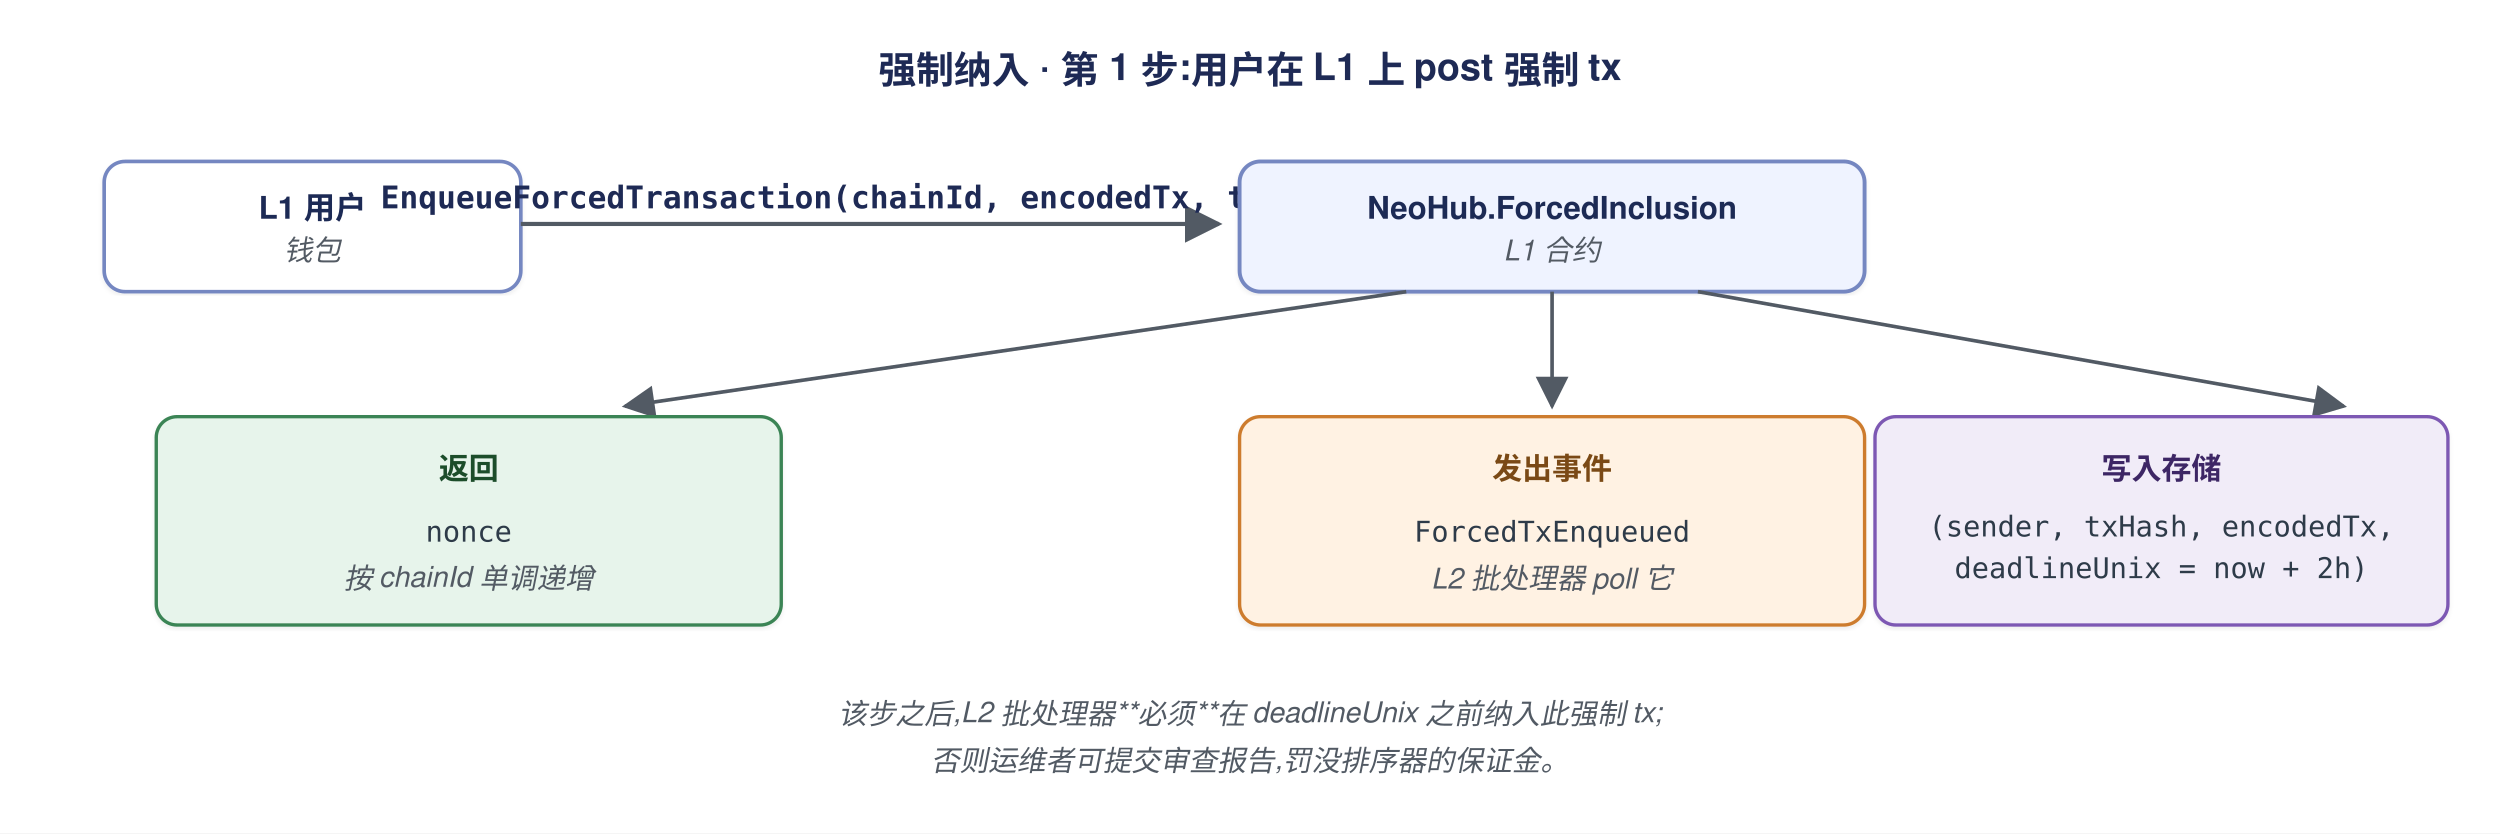
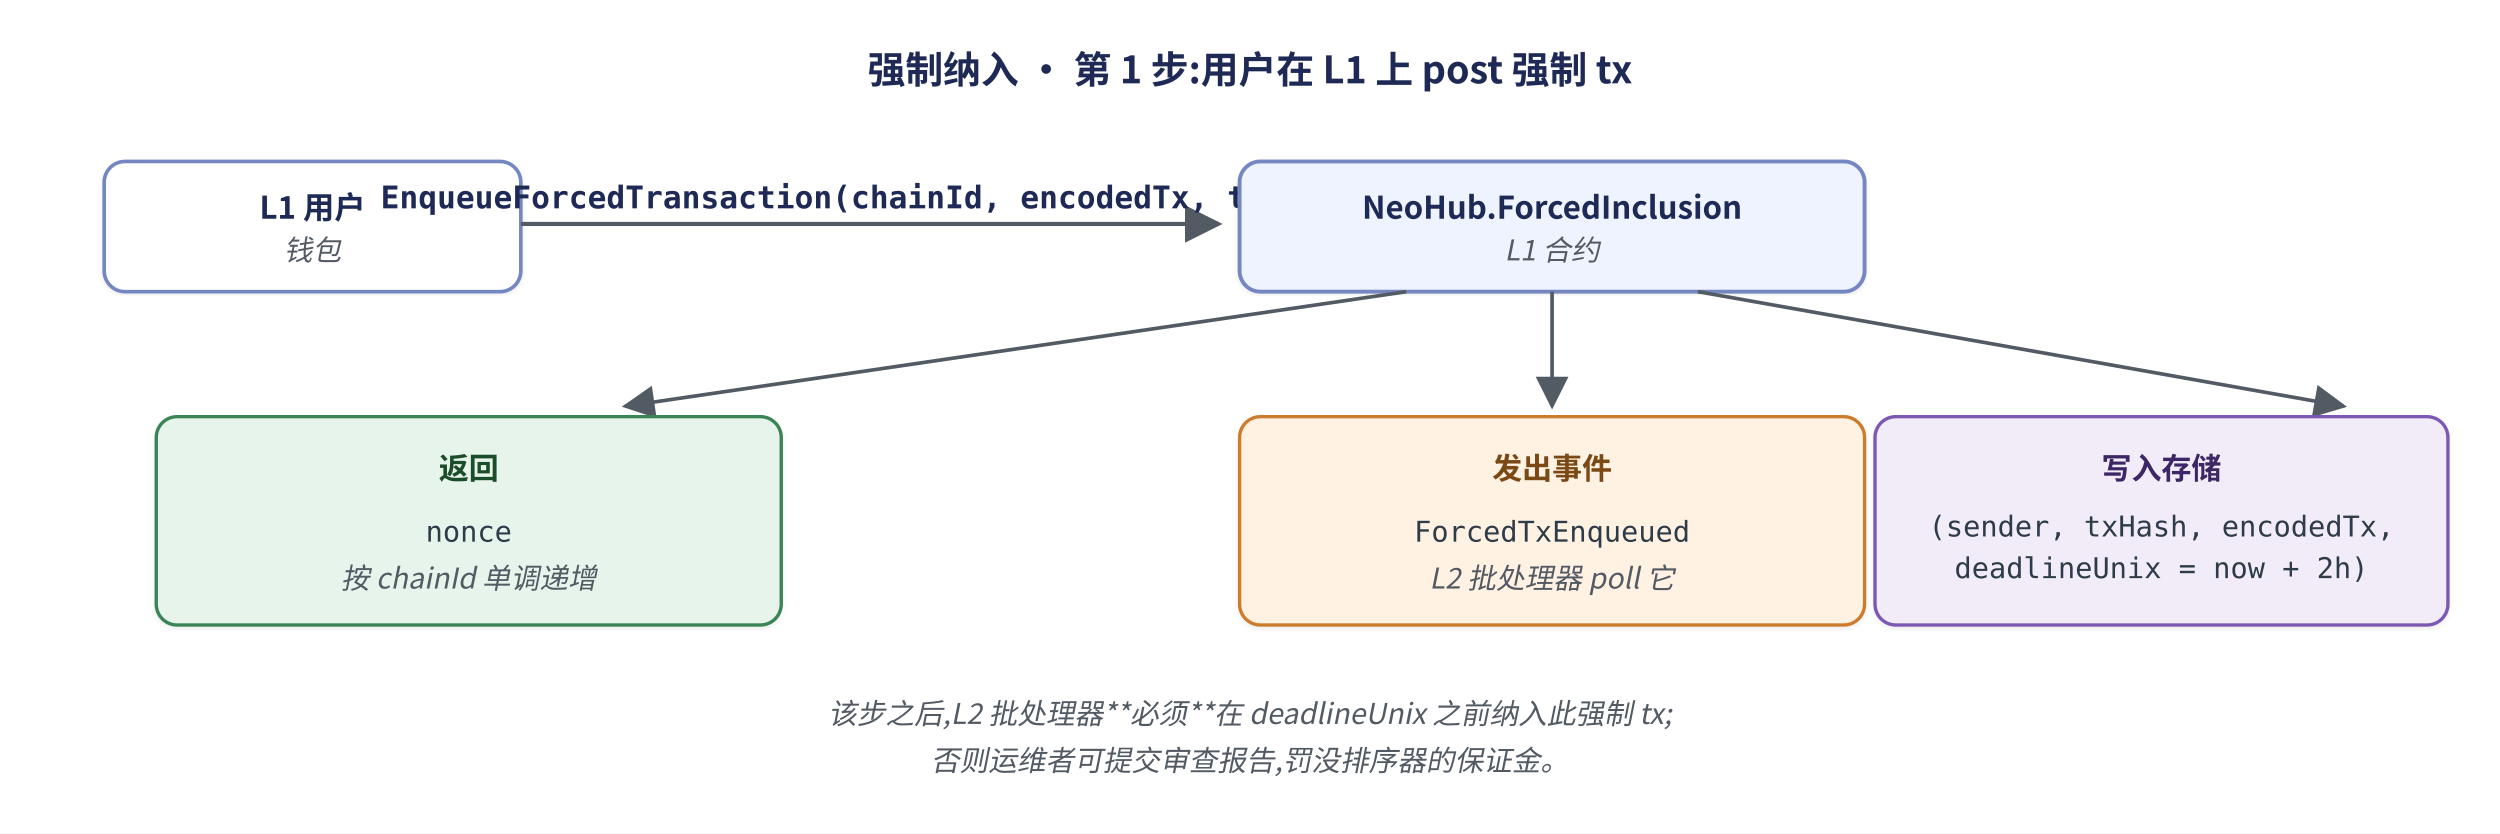
- <svg xmlns="http://www.w3.org/2000/svg" viewBox="0 0 960 320" font-family="-apple-system, BlinkMacSystemFont, 'Segoe UI', 'PingFang SC', 'Hiragino Sans GB', 'Microsoft YaHei', Helvetica, Arial, sans-serif" role="img" aria-labelledby="title desc">
+ <svg xmlns="http://www.w3.org/2000/svg" viewBox="0 0 960 320" font-family="'Noto Sans CJK SC', 'Source Han Sans SC', 'WenQuanYi Zen Hei', 'Microsoft YaHei', sans-serif" role="img" aria-labelledby="title desc">
  <defs>
    <marker id="arrow" viewBox="0 0 10 10" refX="9" refY="5" markerWidth="9" markerHeight="9" orient="auto">
      <path d="M0,0 L10,5 L0,10 Z" fill="#525a64" />
    </marker>
    <filter id="card" x="-2%" y="-3%" width="104%" height="106%">
      <feDropShadow dx="0" dy="1" stdDeviation="0.9" flood-color="#000000" flood-opacity="0.07" />
    </filter>
    <style>
      .header     { font-size: 14.5px; font-weight: 700; }
      .actor-t    { font-size: 12px; font-weight: 700; }
      .call       { font-size: 12px; font-weight: 700; fill: #1e2a55; font-family: ui-monospace, 'SF Mono', monospace; }
      .effect-t   { font-size: 11.5px; font-weight: 700; }
      .effect-d   { font-size: 11px; fill: #2d3a48; font-family: ui-monospace, 'SF Mono', monospace; }
      .ftr        { font-size: 11px; fill: #525a64; font-style: italic; }
    </style>
  </defs>
  <rect width="960" height="320" fill="#ffffff" />
  <text x="480" y="32" text-anchor="middle" class="header" fill="#1e2a55">强制纳入 · 第 1 步:用户在 L1 上 post 强制 tx</text>
  <g filter="url(#card)">
    <rect x="40" y="62" width="160" height="50" rx="8" ry="8" fill="#ffffff" stroke="#7587c1" stroke-width="1.4" />
    <text x="120" y="84" text-anchor="middle" class="actor-t" fill="#1e2a55">L1 用户</text>
    <text x="120" y="100" text-anchor="middle" class="ftr">钱包</text>
  </g>
  <line x1="200" y1="86" x2="468" y2="86" stroke="#525a64" stroke-width="1.6" marker-end="url(#arrow)" />
  <text x="334" y="80" text-anchor="middle" class="call">EnqueueForcedTransaction(chainId, encodedTx, txHash)</text>
  <g filter="url(#card)">
    <rect x="476" y="62" width="240" height="50" rx="8" ry="8" fill="#eff3ff" stroke="#7587c1" stroke-width="1.5" />
    <text x="596" y="84" text-anchor="middle" class="actor-t" fill="#1e2a55">NeoHub.ForcedInclusion</text>
    <text x="596" y="100" text-anchor="middle" class="ftr">L1 合约</text>
  </g>
  <line x1="540" y1="112" x2="240" y2="156" stroke="#525a64" stroke-width="1.4" marker-end="url(#arrow)" />
  <line x1="596" y1="112" x2="596" y2="156" stroke="#525a64" stroke-width="1.4" marker-end="url(#arrow)" />
  <line x1="652" y1="112" x2="900" y2="156" stroke="#525a64" stroke-width="1.4" marker-end="url(#arrow)" />
  <g filter="url(#card)">
    <rect x="60" y="160" width="240" height="80" rx="8" ry="8" fill="#e7f4eb" stroke="#3a8454" stroke-width="1.3" />
    <text x="180" y="184" text-anchor="middle" class="effect-t" fill="#1d4d2c">返回</text>
    <text x="180" y="208" text-anchor="middle" class="effect-d">nonce</text>
    <text x="180" y="226" text-anchor="middle" class="ftr">按 chainId 单调递增</text>
  </g>
  <g filter="url(#card)">
    <rect x="476" y="160" width="240" height="80" rx="8" ry="8" fill="#fff2e3" stroke="#cd7c2e" stroke-width="1.3" />
    <text x="596" y="184" text-anchor="middle" class="effect-t" fill="#7a4a14">发出事件</text>
    <text x="596" y="208" text-anchor="middle" class="effect-d">ForcedTxEnqueued</text>
    <text x="596" y="226" text-anchor="middle" class="ftr">L2 批处理器 poll 它</text>
  </g>
  <g filter="url(#card)">
    <rect x="720" y="160" width="220" height="80" rx="8" ry="8" fill="#f1ecf8" stroke="#7d59b3" stroke-width="1.3" />
    <text x="830" y="184" text-anchor="middle" class="effect-t" fill="#3e2865">写入存储</text>
    <text x="830" y="206" text-anchor="middle" class="effect-d">(sender, txHash, encodedTx,</text>
    <text x="830" y="222" text-anchor="middle" class="effect-d">deadlineUnix = now + 2h)</text>
  </g>
  <text x="480" y="278" text-anchor="middle" class="ftr" fill="#525a64">该步之后,L2 批处理器**必须**在 deadlineUnix 之前纳入此强制 tx;</text>
  <text x="480" y="296" text-anchor="middle" class="ftr" fill="#525a64">否则运维者可提交审查报告,罚没排序器的保证金。</text>
</svg>
